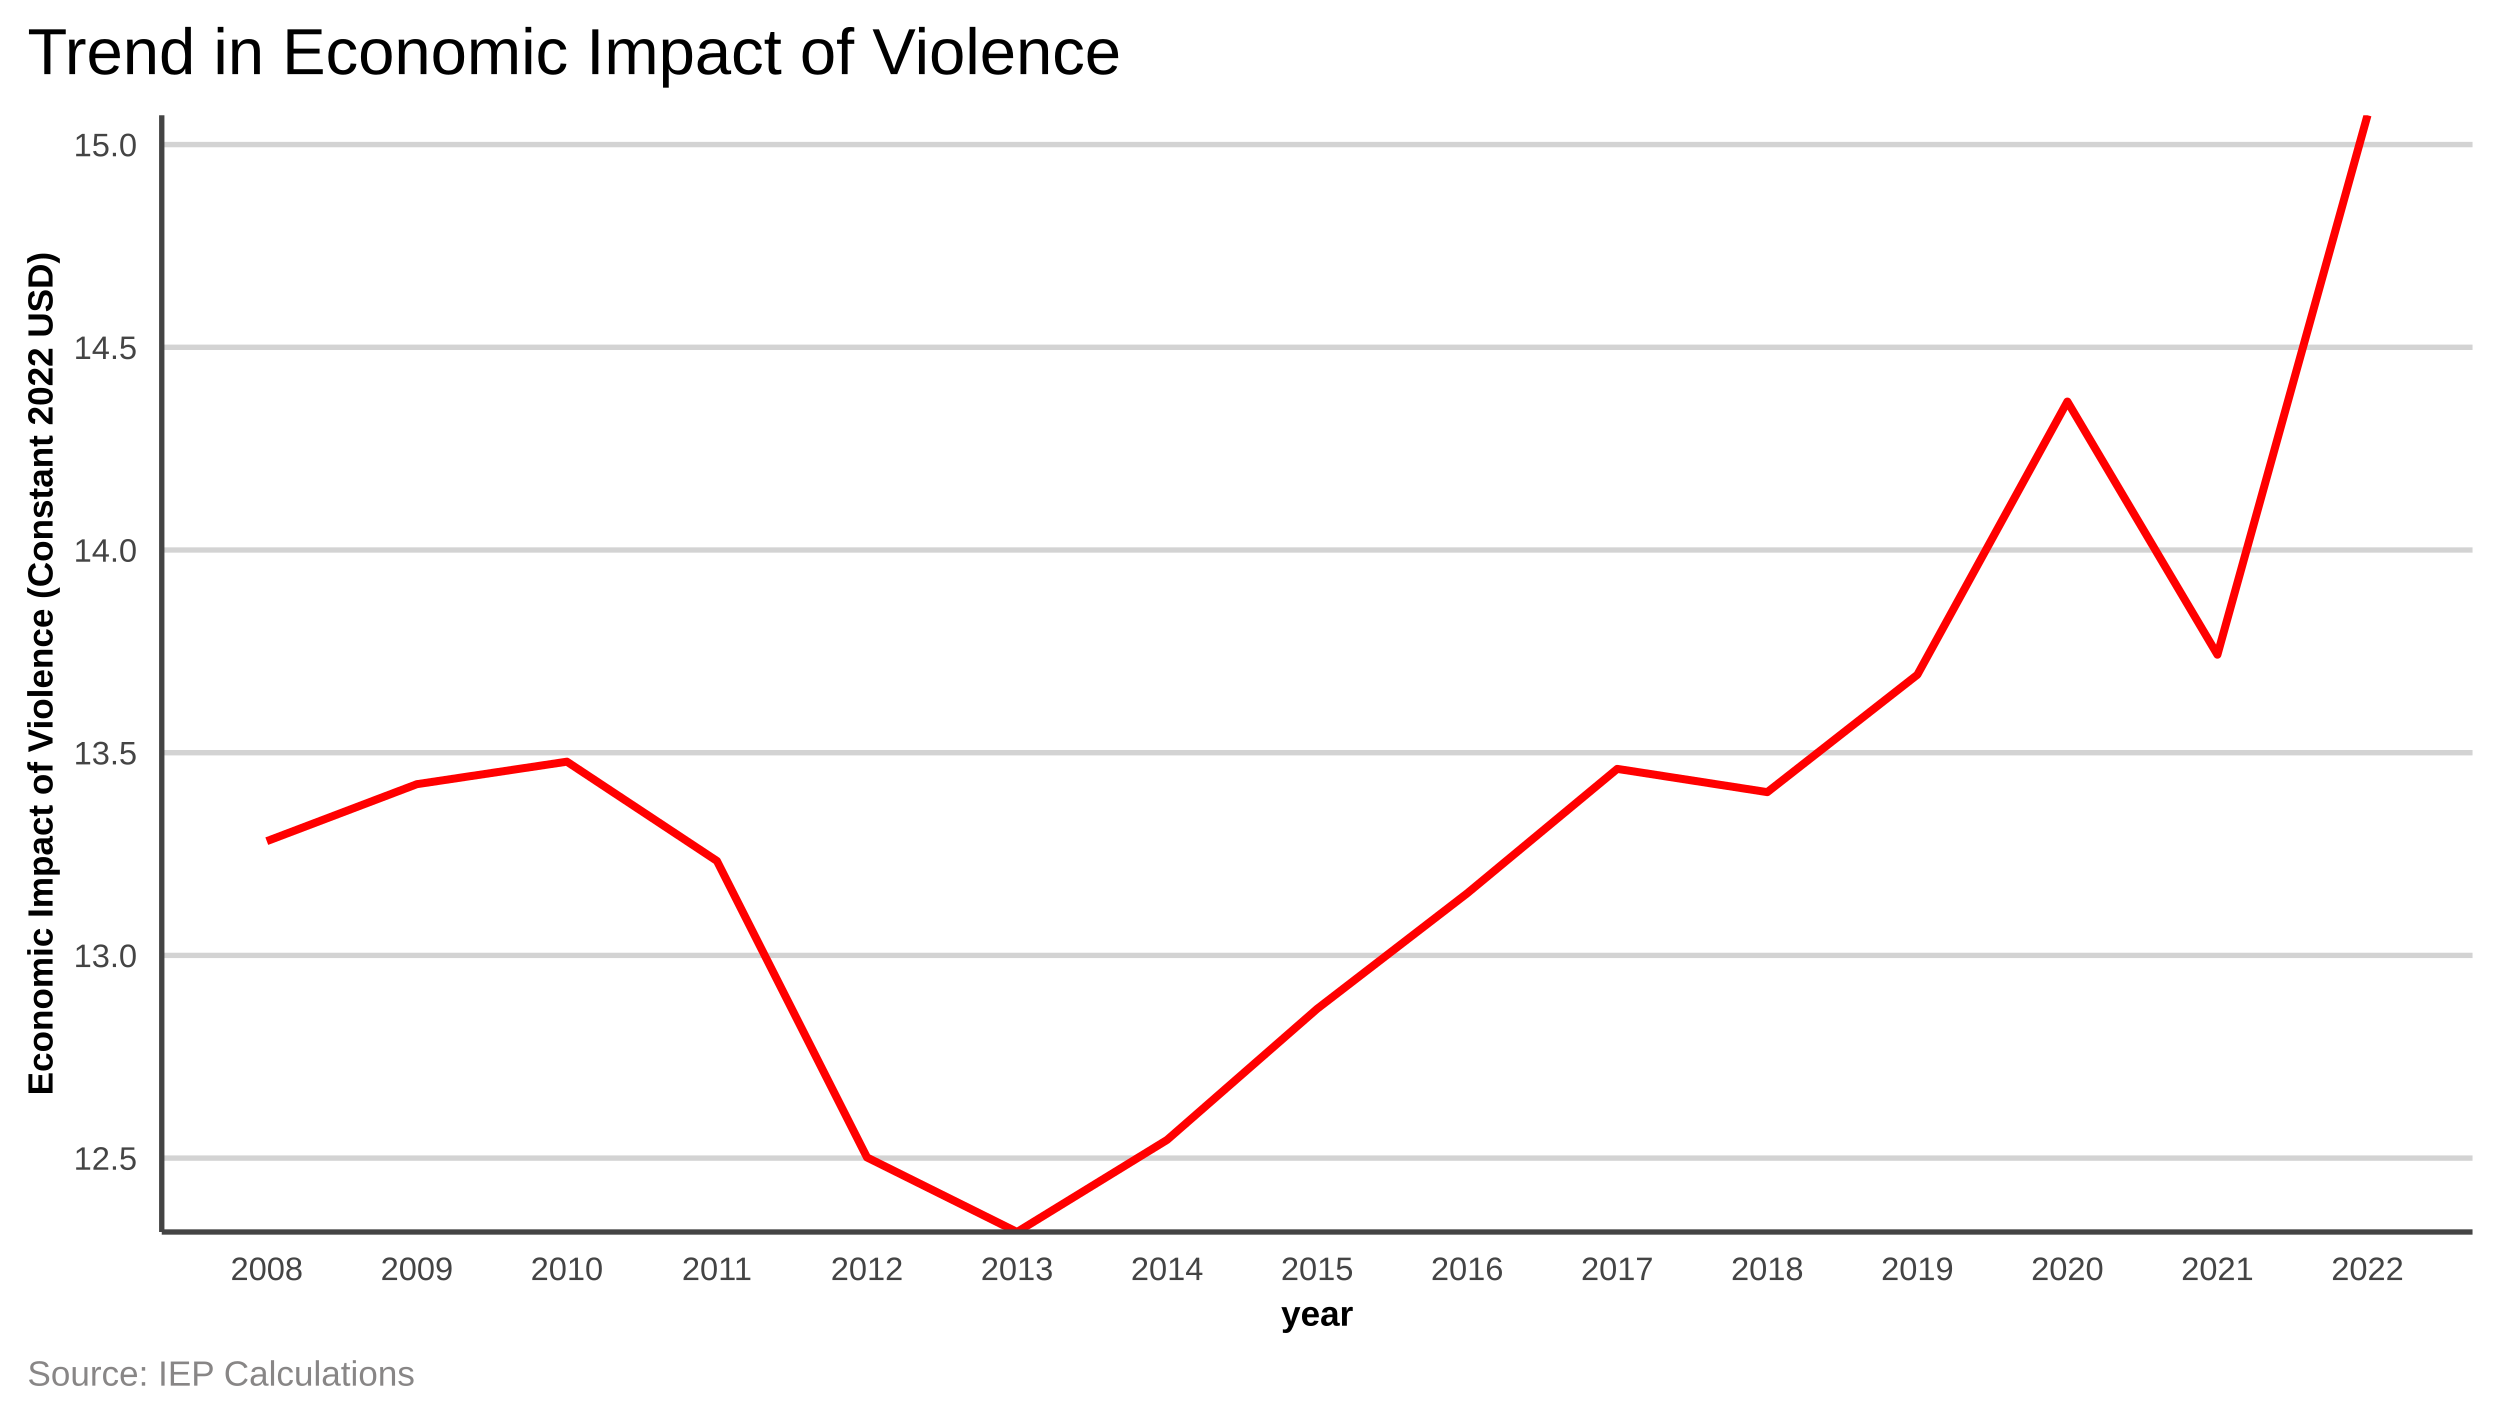
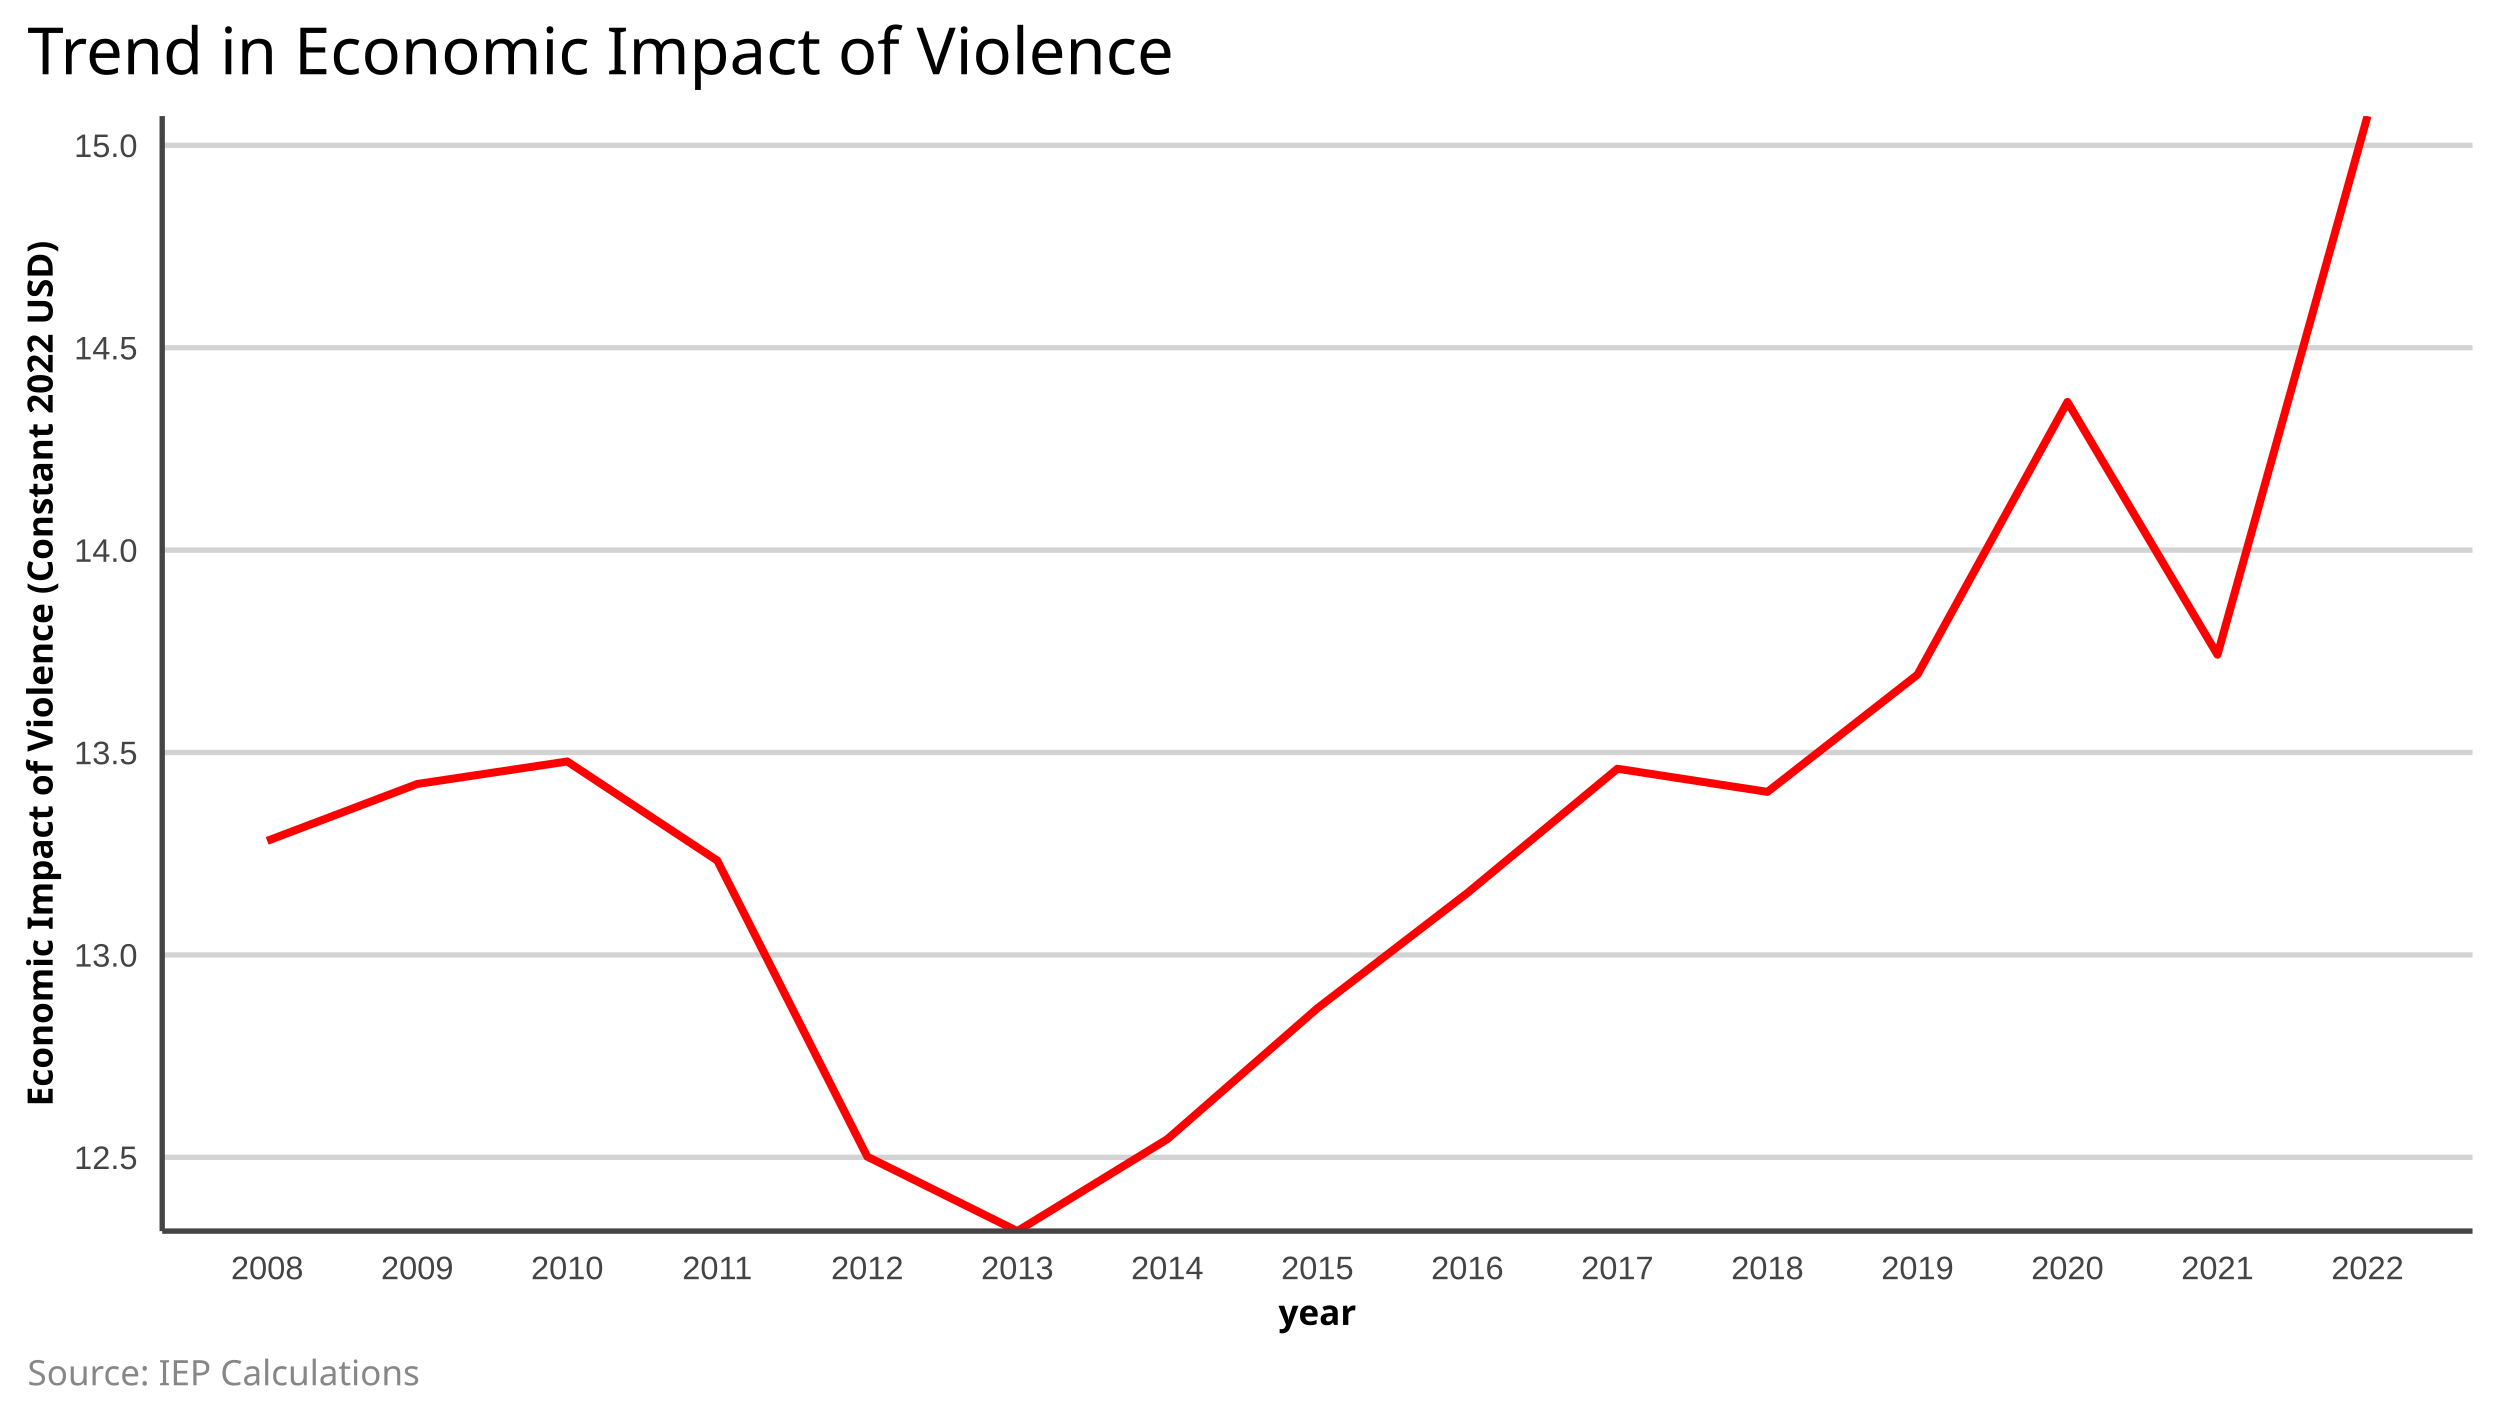
<svg xmlns="http://www.w3.org/2000/svg" class="svglite" width="498.90pt" height="283.46pt" viewBox="0 0 498.90 283.46">
  <defs>
    <style type="text/css">
    .svglite line, .svglite polyline, .svglite polygon, .svglite path, .svglite rect, .svglite circle {
      fill: none;
      stroke: #000000;
      stroke-linecap: round;
      stroke-linejoin: round;
      stroke-miterlimit: 10.00;
    }
    .svglite text {
      white-space: pre;
    }
  </style>
  </defs>
  <rect width="100%" height="100%" style="stroke: none; fill: none;" />
  <defs>
    <clipPath id="cpMC4wMHw0OTguOTB8MC4wMHwyODMuNDY=">
      <rect x="0.00" y="0.00" width="498.90" height="283.46" />
    </clipPath>
  </defs>
  <g clip-path="url(#cpMC4wMHw0OTguOTB8MC4wMHwyODMuNDY=)">
</g>
  <defs>
-     <clipPath id="cpMzIuMjh8NDkzLjQyfDIzLjAwfDI0NS44Ng==">
-       <rect x="32.28" y="23.00" width="461.14" height="222.85" />
+     <clipPath id="cpMzIuMzd8NDkzLjQyfDIzLjE2fDI0NS42OA==">
+       <rect x="32.37" y="23.16" width="461.05" height="222.53" />
    </clipPath>
  </defs>
-   <g clip-path="url(#cpMzIuMjh8NDkzLjQyfDIzLjAwfDI0NS44Ng==)">
-     <polyline points="32.28,231.11 493.42,231.11 " style="stroke-width: 1.07; stroke: #D3D3D3; stroke-linecap: butt;" />
-     <polyline points="32.28,190.66 493.42,190.66 " style="stroke-width: 1.07; stroke: #D3D3D3; stroke-linecap: butt;" />
-     <polyline points="32.28,150.21 493.42,150.21 " style="stroke-width: 1.07; stroke: #D3D3D3; stroke-linecap: butt;" />
-     <polyline points="32.28,109.76 493.42,109.76 " style="stroke-width: 1.07; stroke: #D3D3D3; stroke-linecap: butt;" />
-     <polyline points="32.28,69.31 493.42,69.31 " style="stroke-width: 1.07; stroke: #D3D3D3; stroke-linecap: butt;" />
-     <polyline points="32.28,28.85 493.42,28.85 " style="stroke-width: 1.07; stroke: #D3D3D3; stroke-linecap: butt;" />
-     <polyline points="53.24,167.86 83.19,156.49 113.13,152.00 143.07,171.81 173.02,230.98 202.96,245.86 232.91,227.47 262.85,201.32 292.79,178.27 322.74,153.44 352.68,158.08 382.63,134.65 412.57,80.14 442.51,130.65 472.46,23.00 " style="stroke-width: 1.60; stroke: #FF0000; stroke-linecap: butt;" />
+   <g clip-path="url(#cpMzIuMzd8NDkzLjQyfDIzLjE2fDI0NS42OA==)">
+     <polyline points="32.37,230.96 493.42,230.96 " style="stroke-width: 1.07; stroke: #D3D3D3; stroke-linecap: butt;" />
+     <polyline points="32.37,190.57 493.42,190.57 " style="stroke-width: 1.07; stroke: #D3D3D3; stroke-linecap: butt;" />
+     <polyline points="32.37,150.17 493.42,150.17 " style="stroke-width: 1.07; stroke: #D3D3D3; stroke-linecap: butt;" />
+     <polyline points="32.37,109.78 493.42,109.78 " style="stroke-width: 1.07; stroke: #D3D3D3; stroke-linecap: butt;" />
+     <polyline points="32.37,69.39 493.42,69.39 " style="stroke-width: 1.07; stroke: #D3D3D3; stroke-linecap: butt;" />
+     <polyline points="32.37,29.00 493.42,29.00 " style="stroke-width: 1.07; stroke: #D3D3D3; stroke-linecap: butt;" />
+     <polyline points="53.32,167.80 83.26,156.45 113.20,151.96 143.14,171.74 173.08,230.83 203.02,245.68 232.95,227.33 262.89,201.21 292.83,178.20 322.77,153.41 352.71,158.03 382.65,134.63 412.58,80.21 442.52,130.65 472.46,23.16 " style="stroke-width: 1.60; stroke: #FF0000; stroke-linecap: butt;" />
  </g>
  <g clip-path="url(#cpMC4wMHw0OTguOTB8MC4wMHwyODMuNDY=)">
-     <polyline points="32.28,245.86 32.28,23.00 " style="stroke-width: 1.07; stroke: #444444; stroke-linecap: butt;" />
-     <text x="27.35" y="233.44" text-anchor="end" style="font-size: 6.50px;fill: #444444; font-family: &quot;Arial&quot;;" textLength="12.65px" lengthAdjust="spacingAndGlyphs">12.5</text>
-     <text x="27.35" y="192.99" text-anchor="end" style="font-size: 6.50px;fill: #444444; font-family: &quot;Arial&quot;;" textLength="12.65px" lengthAdjust="spacingAndGlyphs">13.0</text>
-     <text x="27.35" y="152.54" text-anchor="end" style="font-size: 6.50px;fill: #444444; font-family: &quot;Arial&quot;;" textLength="12.65px" lengthAdjust="spacingAndGlyphs">13.5</text>
-     <text x="27.35" y="112.09" text-anchor="end" style="font-size: 6.50px;fill: #444444; font-family: &quot;Arial&quot;;" textLength="12.65px" lengthAdjust="spacingAndGlyphs">14.0</text>
-     <text x="27.35" y="71.64" text-anchor="end" style="font-size: 6.50px;fill: #444444; font-family: &quot;Arial&quot;;" textLength="12.65px" lengthAdjust="spacingAndGlyphs">14.5</text>
-     <text x="27.35" y="31.18" text-anchor="end" style="font-size: 6.50px;fill: #444444; font-family: &quot;Arial&quot;;" textLength="12.65px" lengthAdjust="spacingAndGlyphs">15.0</text>
-     <polyline points="32.28,245.86 493.42,245.86 " style="stroke-width: 1.07; stroke: #444444; stroke-linecap: butt;" />
-     <text x="53.24" y="255.45" text-anchor="middle" style="font-size: 6.50px;fill: #444444; font-family: &quot;Arial&quot;;" textLength="14.46px" lengthAdjust="spacingAndGlyphs">2008</text>
-     <text x="83.19" y="255.45" text-anchor="middle" style="font-size: 6.50px;fill: #444444; font-family: &quot;Arial&quot;;" textLength="14.46px" lengthAdjust="spacingAndGlyphs">2009</text>
-     <text x="113.13" y="255.45" text-anchor="middle" style="font-size: 6.50px;fill: #444444; font-family: &quot;Arial&quot;;" textLength="14.46px" lengthAdjust="spacingAndGlyphs">2010</text>
-     <text x="143.07" y="255.45" text-anchor="middle" style="font-size: 6.50px;fill: #444444; font-family: &quot;Arial&quot;;" textLength="13.98px" lengthAdjust="spacingAndGlyphs">2011</text>
-     <text x="173.02" y="255.45" text-anchor="middle" style="font-size: 6.50px;fill: #444444; font-family: &quot;Arial&quot;;" textLength="14.46px" lengthAdjust="spacingAndGlyphs">2012</text>
-     <text x="202.96" y="255.45" text-anchor="middle" style="font-size: 6.50px;fill: #444444; font-family: &quot;Arial&quot;;" textLength="14.46px" lengthAdjust="spacingAndGlyphs">2013</text>
-     <text x="232.91" y="255.45" text-anchor="middle" style="font-size: 6.50px;fill: #444444; font-family: &quot;Arial&quot;;" textLength="14.46px" lengthAdjust="spacingAndGlyphs">2014</text>
-     <text x="262.85" y="255.45" text-anchor="middle" style="font-size: 6.50px;fill: #444444; font-family: &quot;Arial&quot;;" textLength="14.46px" lengthAdjust="spacingAndGlyphs">2015</text>
-     <text x="292.79" y="255.45" text-anchor="middle" style="font-size: 6.50px;fill: #444444; font-family: &quot;Arial&quot;;" textLength="14.46px" lengthAdjust="spacingAndGlyphs">2016</text>
-     <text x="322.74" y="255.45" text-anchor="middle" style="font-size: 6.50px;fill: #444444; font-family: &quot;Arial&quot;;" textLength="14.46px" lengthAdjust="spacingAndGlyphs">2017</text>
-     <text x="352.68" y="255.45" text-anchor="middle" style="font-size: 6.50px;fill: #444444; font-family: &quot;Arial&quot;;" textLength="14.46px" lengthAdjust="spacingAndGlyphs">2018</text>
-     <text x="382.63" y="255.45" text-anchor="middle" style="font-size: 6.50px;fill: #444444; font-family: &quot;Arial&quot;;" textLength="14.46px" lengthAdjust="spacingAndGlyphs">2019</text>
-     <text x="412.57" y="255.45" text-anchor="middle" style="font-size: 6.50px;fill: #444444; font-family: &quot;Arial&quot;;" textLength="14.46px" lengthAdjust="spacingAndGlyphs">2020</text>
-     <text x="442.51" y="255.45" text-anchor="middle" style="font-size: 6.50px;fill: #444444; font-family: &quot;Arial&quot;;" textLength="14.46px" lengthAdjust="spacingAndGlyphs">2021</text>
-     <text x="472.46" y="255.45" text-anchor="middle" style="font-size: 6.50px;fill: #444444; font-family: &quot;Arial&quot;;" textLength="14.46px" lengthAdjust="spacingAndGlyphs">2022</text>
-     <text x="262.85" y="264.56" text-anchor="middle" style="font-size: 7.00px; font-weight: bold; font-family: &quot;Arial&quot;;" textLength="14.41px" lengthAdjust="spacingAndGlyphs">year</text>
-     <text transform="translate(10.49,134.43) rotate(-90)" text-anchor="middle" style="font-size: 7.00px; font-weight: bold; font-family: &quot;Arial&quot;;" textLength="168.31px" lengthAdjust="spacingAndGlyphs">Economic Impact of Violence (Constant 2022 USD)</text>
-     <text x="5.48" y="14.79" style="font-size: 13.00px; font-family: &quot;Arial&quot;;" textLength="218.23px" lengthAdjust="spacingAndGlyphs">Trend in Economic Impact of Violence</text>
-     <text x="5.48" y="276.52" style="font-size: 7.00px;fill: #888686; font-family: &quot;Arial&quot;;" textLength="77.30px" lengthAdjust="spacingAndGlyphs">Source: IEP Calculations</text>
+     <polyline points="32.37,245.68 32.37,23.16 " style="stroke-width: 1.07; stroke: #444444; stroke-linecap: butt;" />
+     <text x="27.44" y="233.29" text-anchor="end" style="font-size: 6.50px;fill: #444444; font-family: &quot;Arial&quot;;" textLength="12.65px" lengthAdjust="spacingAndGlyphs">12.5</text>
+     <text x="27.44" y="192.90" text-anchor="end" style="font-size: 6.50px;fill: #444444; font-family: &quot;Arial&quot;;" textLength="12.65px" lengthAdjust="spacingAndGlyphs">13.0</text>
+     <text x="27.44" y="152.50" text-anchor="end" style="font-size: 6.50px;fill: #444444; font-family: &quot;Arial&quot;;" textLength="12.65px" lengthAdjust="spacingAndGlyphs">13.5</text>
+     <text x="27.44" y="112.11" text-anchor="end" style="font-size: 6.50px;fill: #444444; font-family: &quot;Arial&quot;;" textLength="12.65px" lengthAdjust="spacingAndGlyphs">14.0</text>
+     <text x="27.44" y="71.72" text-anchor="end" style="font-size: 6.50px;fill: #444444; font-family: &quot;Arial&quot;;" textLength="12.65px" lengthAdjust="spacingAndGlyphs">14.5</text>
+     <text x="27.44" y="31.33" text-anchor="end" style="font-size: 6.50px;fill: #444444; font-family: &quot;Arial&quot;;" textLength="12.65px" lengthAdjust="spacingAndGlyphs">15.0</text>
+     <polyline points="32.37,245.68 493.42,245.68 " style="stroke-width: 1.07; stroke: #444444; stroke-linecap: butt;" />
+     <text x="53.32" y="255.27" text-anchor="middle" style="font-size: 6.50px;fill: #444444; font-family: &quot;Arial&quot;;" textLength="14.46px" lengthAdjust="spacingAndGlyphs">2008</text>
+     <text x="83.26" y="255.27" text-anchor="middle" style="font-size: 6.50px;fill: #444444; font-family: &quot;Arial&quot;;" textLength="14.46px" lengthAdjust="spacingAndGlyphs">2009</text>
+     <text x="113.20" y="255.27" text-anchor="middle" style="font-size: 6.50px;fill: #444444; font-family: &quot;Arial&quot;;" textLength="14.46px" lengthAdjust="spacingAndGlyphs">2010</text>
+     <text x="143.14" y="255.27" text-anchor="middle" style="font-size: 6.50px;fill: #444444; font-family: &quot;Arial&quot;;" textLength="13.98px" lengthAdjust="spacingAndGlyphs">2011</text>
+     <text x="173.08" y="255.27" text-anchor="middle" style="font-size: 6.50px;fill: #444444; font-family: &quot;Arial&quot;;" textLength="14.46px" lengthAdjust="spacingAndGlyphs">2012</text>
+     <text x="203.02" y="255.27" text-anchor="middle" style="font-size: 6.50px;fill: #444444; font-family: &quot;Arial&quot;;" textLength="14.46px" lengthAdjust="spacingAndGlyphs">2013</text>
+     <text x="232.95" y="255.27" text-anchor="middle" style="font-size: 6.50px;fill: #444444; font-family: &quot;Arial&quot;;" textLength="14.46px" lengthAdjust="spacingAndGlyphs">2014</text>
+     <text x="262.89" y="255.27" text-anchor="middle" style="font-size: 6.50px;fill: #444444; font-family: &quot;Arial&quot;;" textLength="14.46px" lengthAdjust="spacingAndGlyphs">2015</text>
+     <text x="292.83" y="255.27" text-anchor="middle" style="font-size: 6.50px;fill: #444444; font-family: &quot;Arial&quot;;" textLength="14.46px" lengthAdjust="spacingAndGlyphs">2016</text>
+     <text x="322.77" y="255.27" text-anchor="middle" style="font-size: 6.50px;fill: #444444; font-family: &quot;Arial&quot;;" textLength="14.46px" lengthAdjust="spacingAndGlyphs">2017</text>
+     <text x="352.71" y="255.27" text-anchor="middle" style="font-size: 6.50px;fill: #444444; font-family: &quot;Arial&quot;;" textLength="14.46px" lengthAdjust="spacingAndGlyphs">2018</text>
+     <text x="382.65" y="255.27" text-anchor="middle" style="font-size: 6.50px;fill: #444444; font-family: &quot;Arial&quot;;" textLength="14.46px" lengthAdjust="spacingAndGlyphs">2019</text>
+     <text x="412.58" y="255.27" text-anchor="middle" style="font-size: 6.50px;fill: #444444; font-family: &quot;Arial&quot;;" textLength="14.46px" lengthAdjust="spacingAndGlyphs">2020</text>
+     <text x="442.52" y="255.27" text-anchor="middle" style="font-size: 6.50px;fill: #444444; font-family: &quot;Arial&quot;;" textLength="14.46px" lengthAdjust="spacingAndGlyphs">2021</text>
+     <text x="472.46" y="255.27" text-anchor="middle" style="font-size: 6.50px;fill: #444444; font-family: &quot;Arial&quot;;" textLength="14.46px" lengthAdjust="spacingAndGlyphs">2022</text>
+     <text x="262.89" y="264.40" text-anchor="middle" style="font-size: 7.00px; font-weight: bold; font-family: &quot;Helvetica LT Pro&quot;;" textLength="14.39px" lengthAdjust="spacingAndGlyphs">year</text>
+     <text transform="translate(10.51,134.42) rotate(-90)" text-anchor="middle" style="font-size: 7.00px; font-weight: bold; font-family: &quot;Helvetica LT Pro&quot;;" textLength="168.39px" lengthAdjust="spacingAndGlyphs">Economic Impact of Violence (Constant 2022 USD)</text>
+     <text x="5.48" y="14.82" style="font-size: 13.00px; font-family: &quot;Helvetica LT Pro&quot;;" textLength="218.91px" lengthAdjust="spacingAndGlyphs">Trend in Economic Impact of Violence</text>
+     <text x="5.48" y="276.44" style="font-size: 7.00px;fill: #888686; font-family: &quot;Helvetica LT Pro&quot;;" textLength="77.44px" lengthAdjust="spacingAndGlyphs">Source: IEP Calculations</text>
  </g>
</svg>
